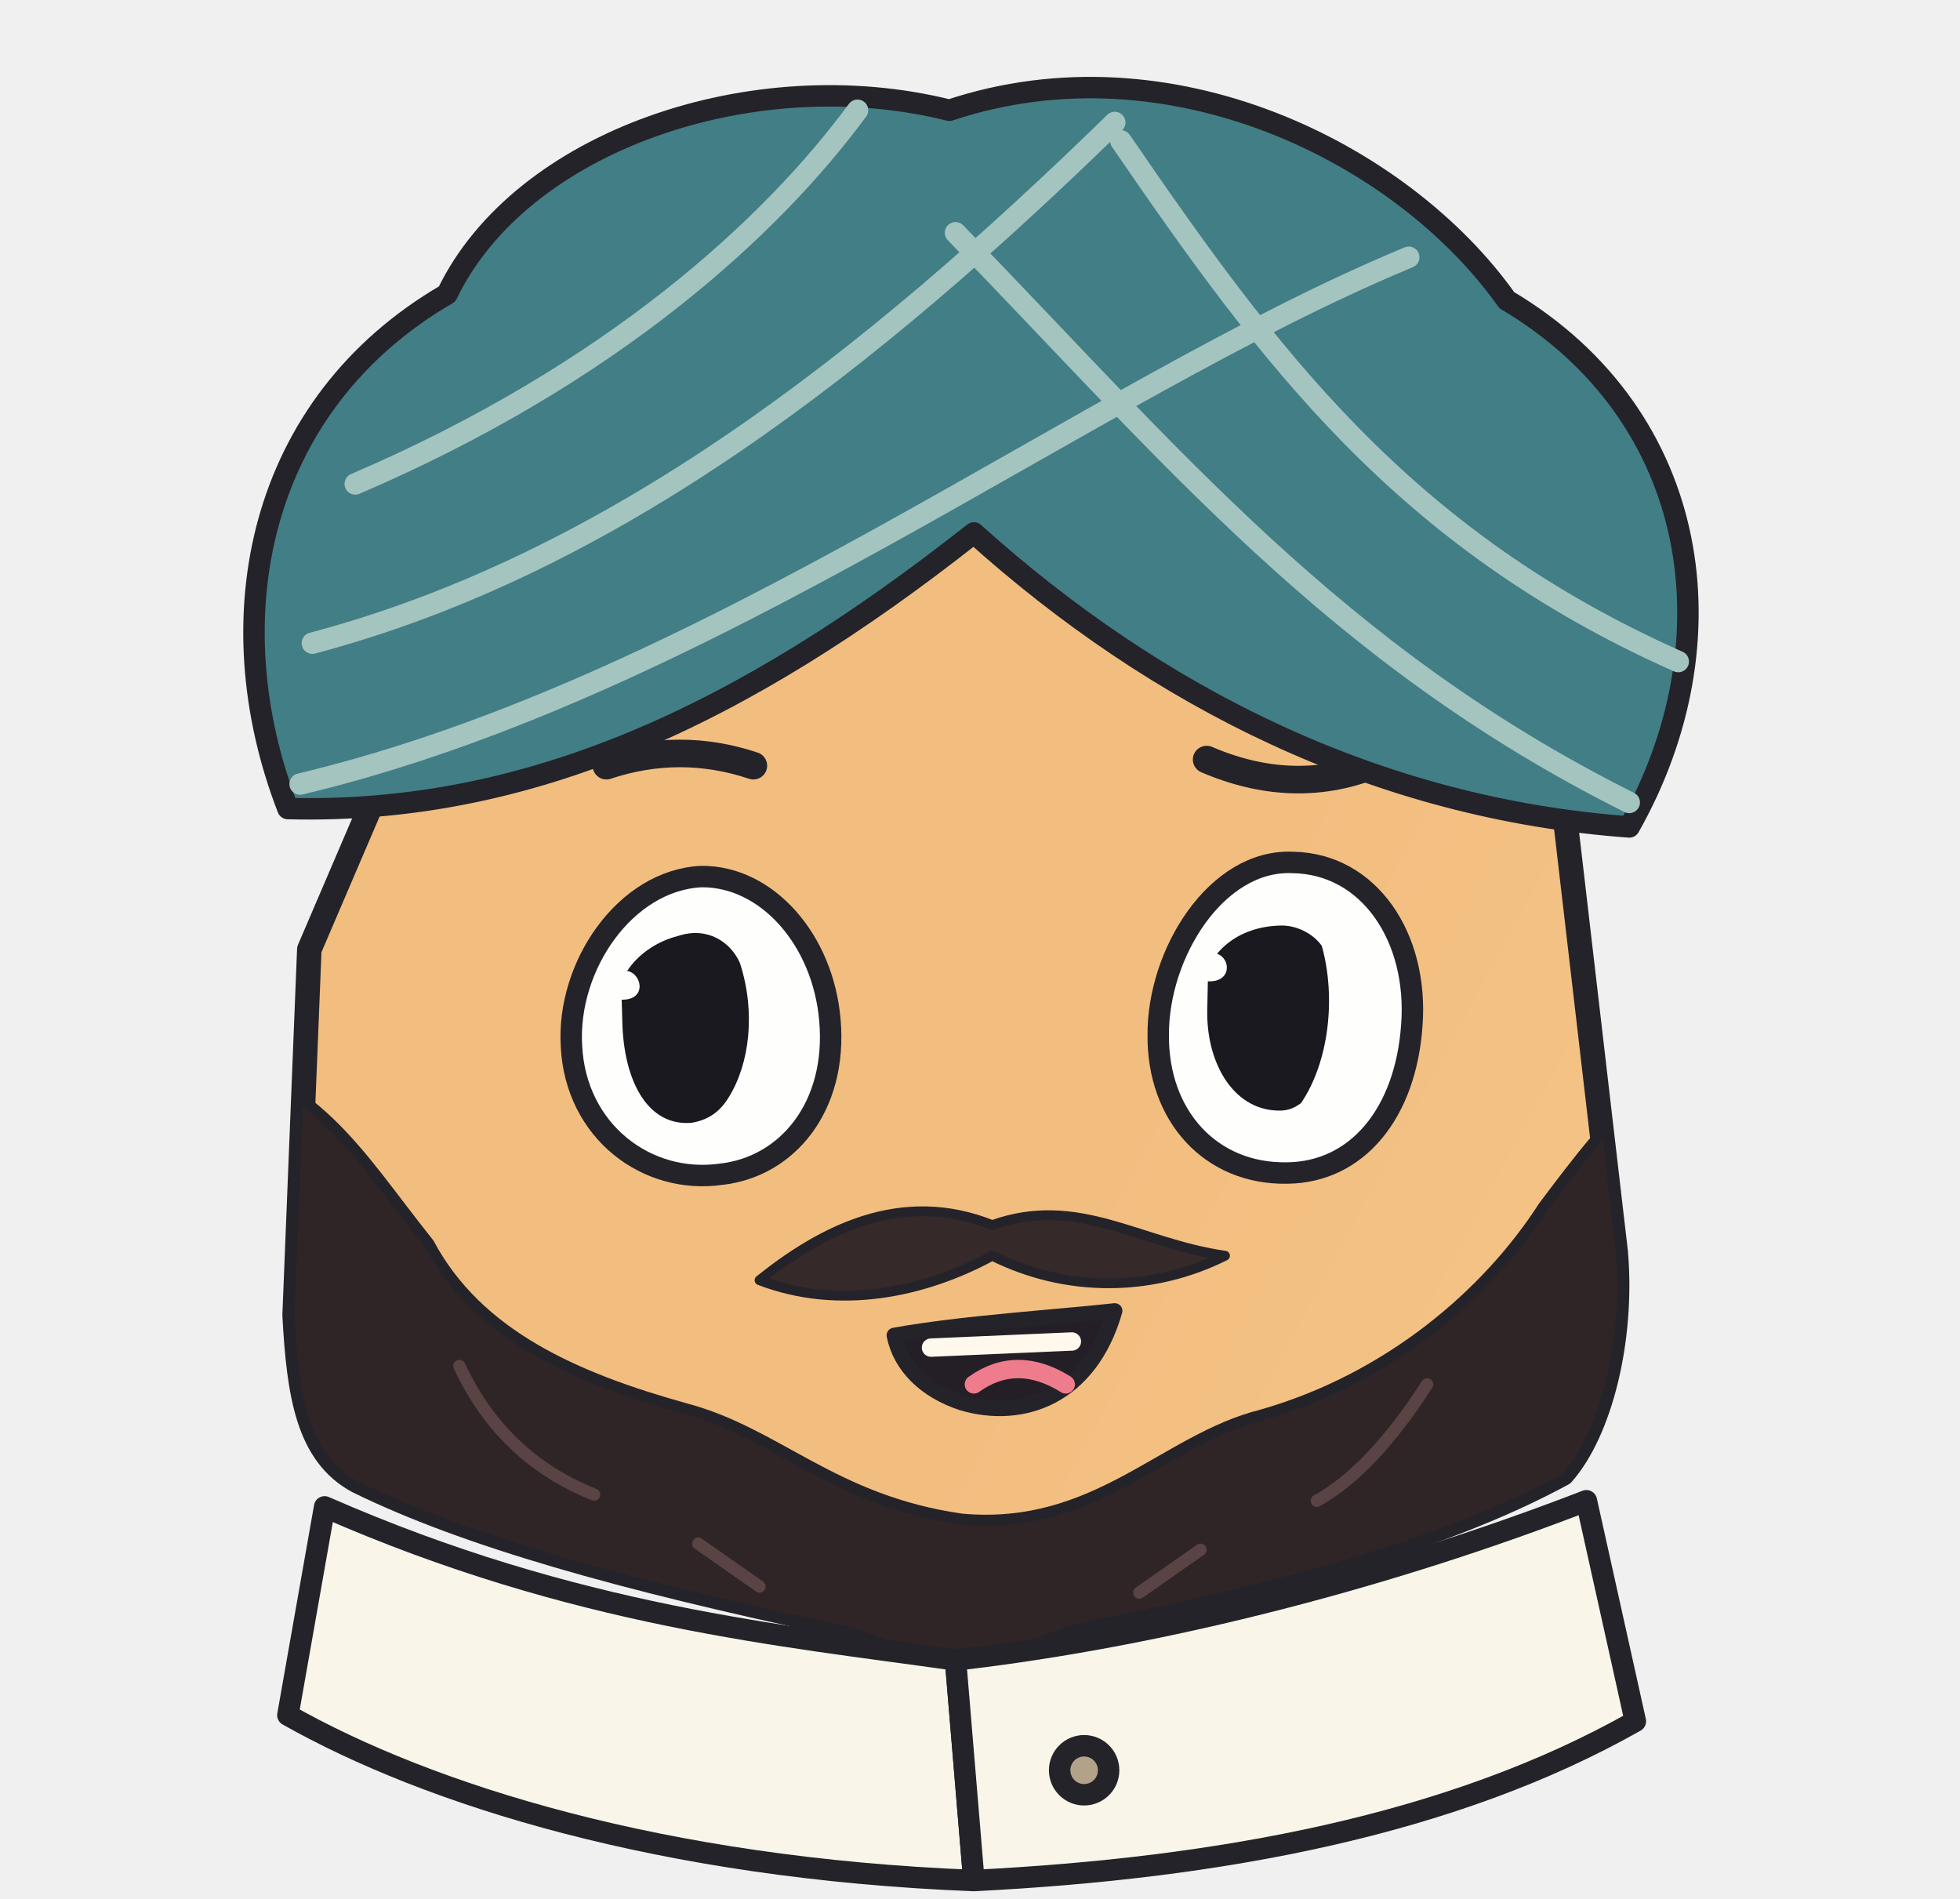
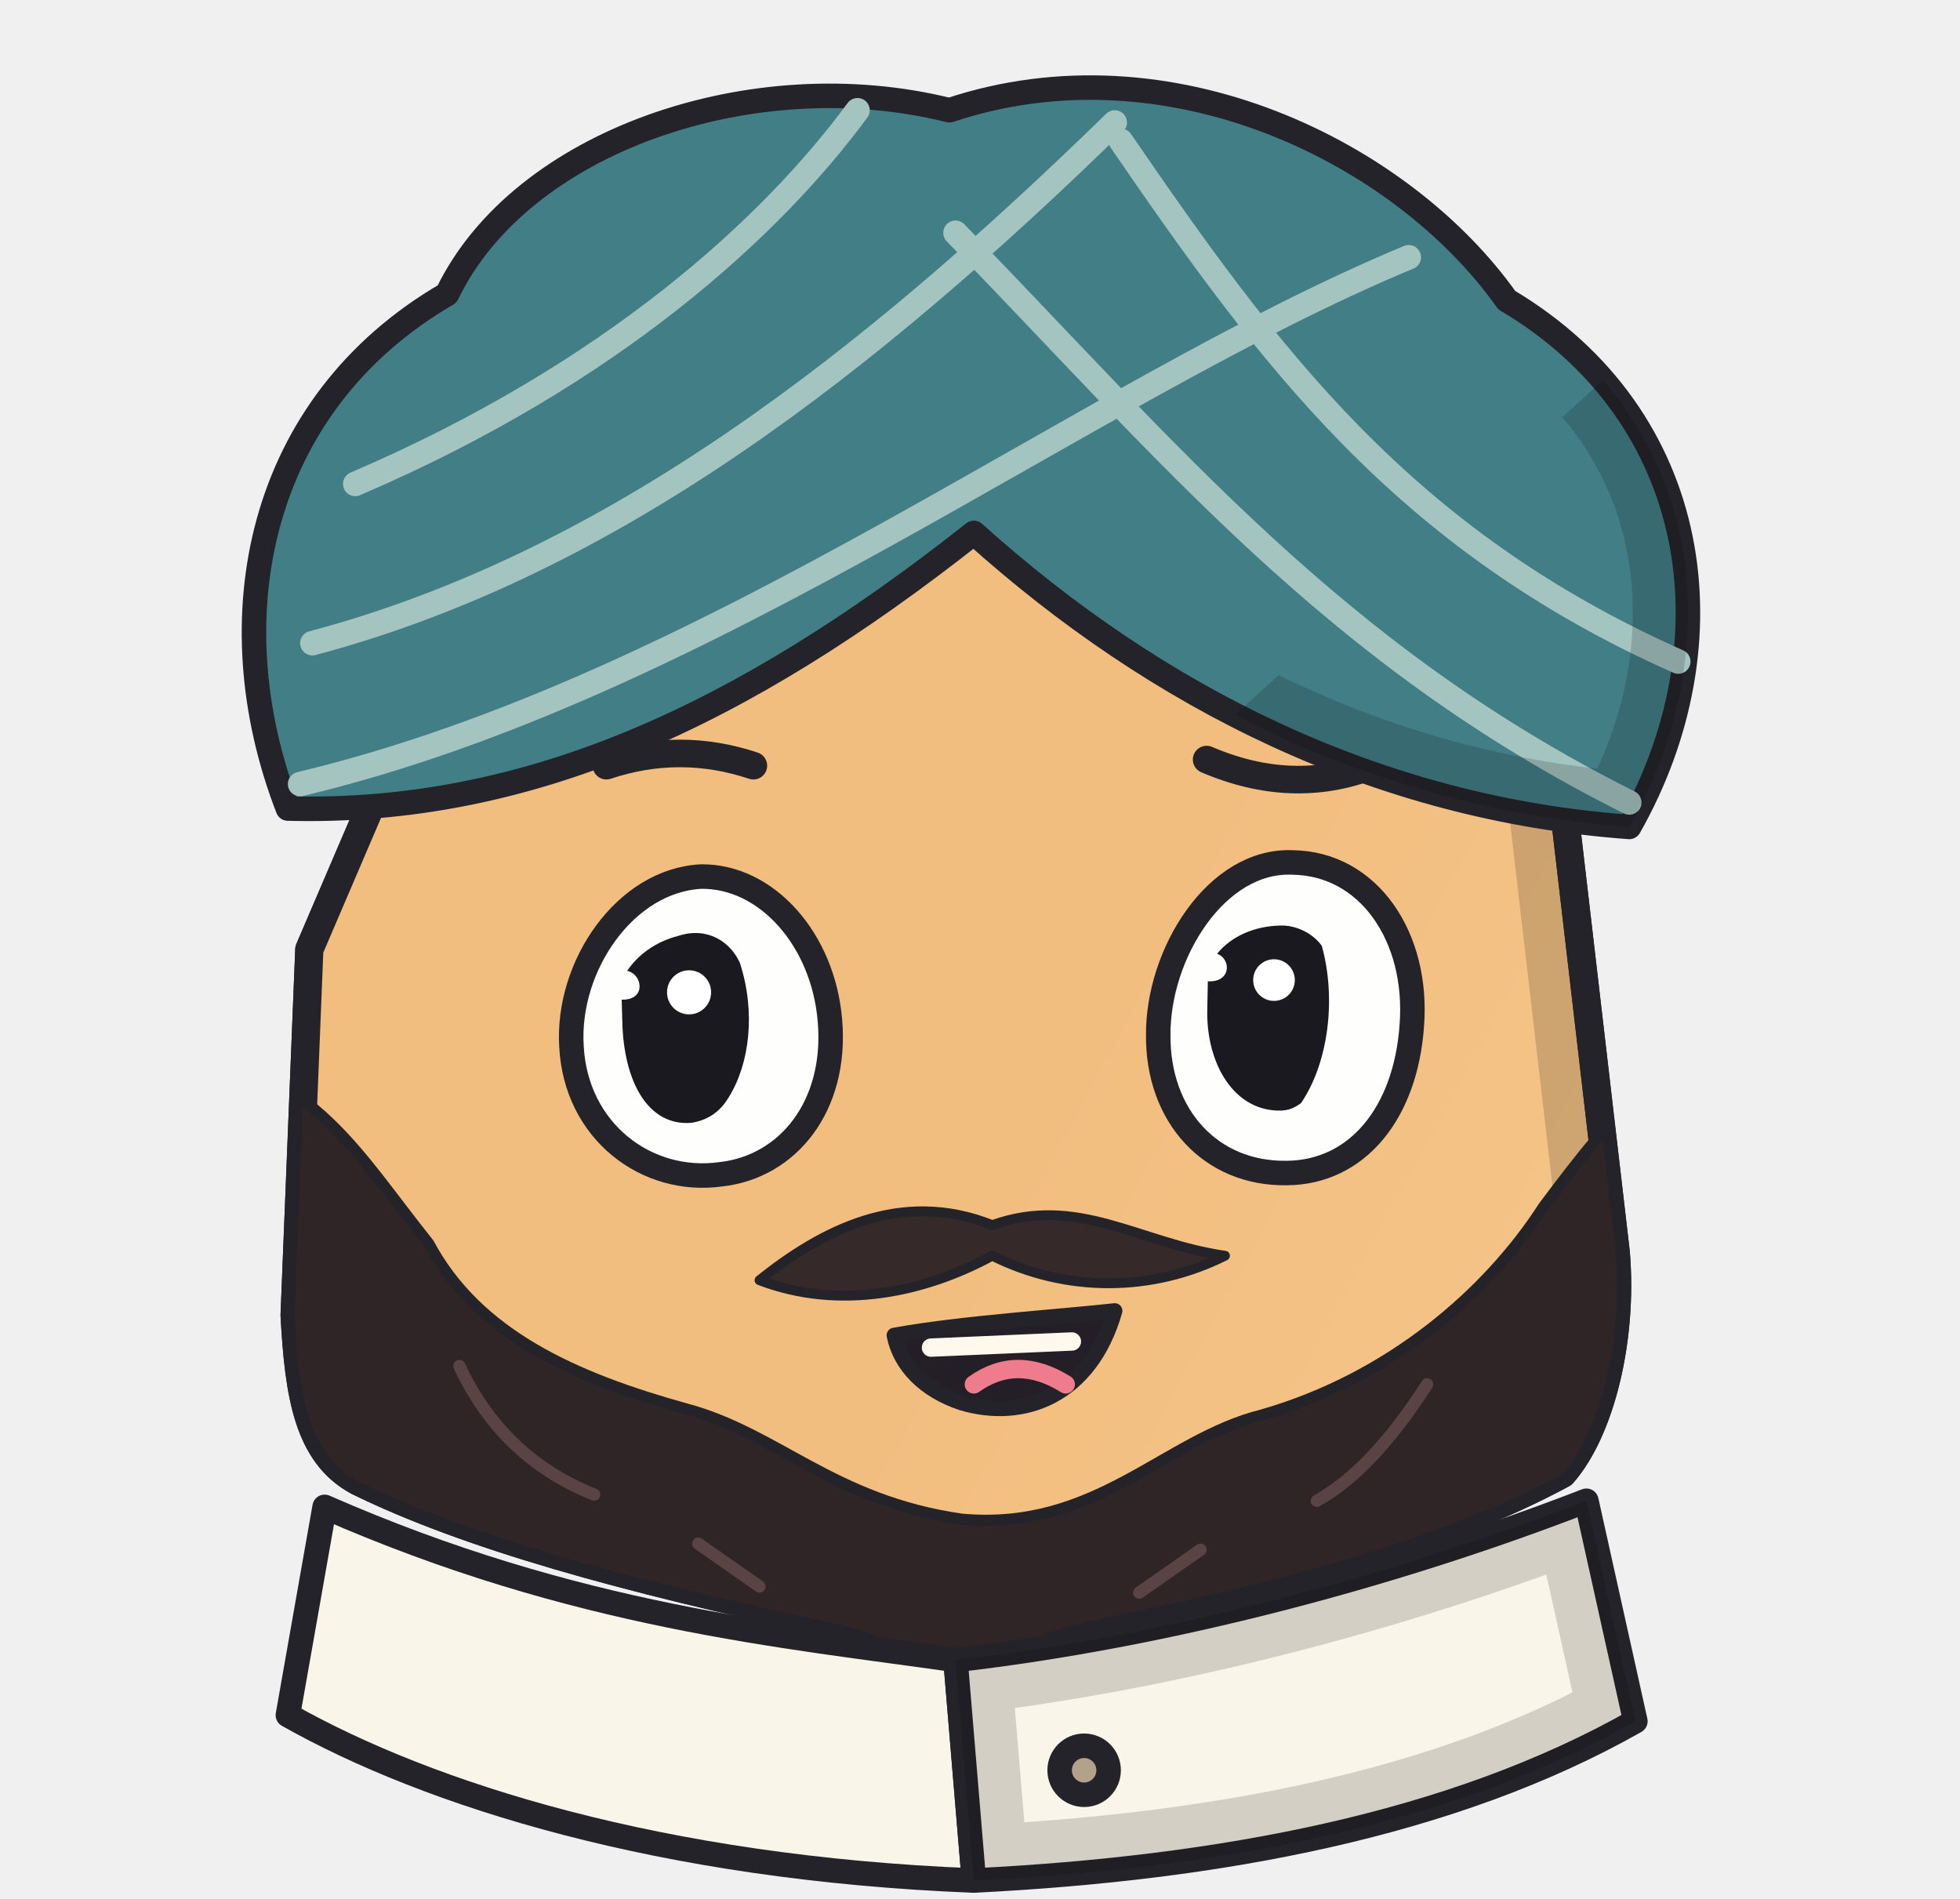
- <svg xmlns="http://www.w3.org/2000/svg" viewBox="0 0 320 310" fill="none" stroke="#242329" stroke-width="3.5" stroke-linecap="round" stroke-linejoin="round" role="img" aria-labelledby="word_swap-explaining-title word_swap-explaining-description">
+ <svg xmlns="http://www.w3.org/2000/svg" viewBox="0 0 320 310" fill="none" stroke="#242329" stroke-width="4" stroke-linecap="round" stroke-linejoin="round" role="img" aria-labelledby="word_swap-explaining-title word_swap-explaining-description">
  <defs>
    <linearGradient id="word_swap-explaining-skin" x1="84" y1="144" x2="251" y2="234" gradientUnits="userSpaceOnUse">
      <stop stop-color="#F1BE80" />
      <stop offset=".55" stop-color="#F2BE80" />
      <stop offset="1" stop-color="#F4C386" />
    </linearGradient>
    <linearGradient id="word_swap-explaining-hair" x1="151" y1="43" x2="158" y2="133" gradientUnits="userSpaceOnUse">
      <stop stop-color="#493225" />
      <stop offset=".5" stop-color="#533B2B" />
      <stop offset="1" stop-color="#33251E" />
    </linearGradient>
    <linearGradient id="word_swap-explaining-mint" x1="155" y1="20" x2="162" y2="216" gradientUnits="userSpaceOnUse">
      <stop stop-color="#B5F3D6" />
      <stop offset=".55" stop-color="#AEF0D2" />
      <stop offset="1" stop-color="#ABEDCF" />
    </linearGradient>
    <linearGradient id="word_swap-explaining-ear-cushion" x1="35" y1="147" x2="62" y2="200" gradientUnits="userSpaceOnUse">
      <stop stop-color="#309775" />
      <stop offset="1" stop-color="#349778" />
    </linearGradient>
    <linearGradient id="word_swap-explaining-collar-fabric" x1="99" y1="244" x2="112" y2="301" gradientUnits="userSpaceOnUse">
      <stop stop-color="#18344F" />
      <stop offset="1" stop-color="#1D3959" />
    </linearGradient>
    <clipPath id="word_swap-explaining-hair-boundary">
      <path d="M60.5 131.2C68.5 80.1 106.6 44 158.6 44.3C210.7 44.5 247.6 79.4 255.4 131.1C251.6 116.7 232 107 212.6 106.6C195.2 105.5 177.9 111 158.3 113.8C139 117 119.2 116.9 99.2 118.3C82 119.7 69.5 124.2 60.5 131.2Z" />
    </clipPath>
    <clipPath id="word_swap-explaining-head-clip">
      <path d="M61 130.5C63 83 104 44 159 44C212 44 252 82 255 129L263.8 204.5C265 218.8 261.2 233.7 255.1 240.6C235 251.5 207.9 258.5 179.9 264.2C167.5 266.7 164.8 269.8 160.3 275C158.7 277.4 156.1 277.2 154.1 275C150.9 271 147 267.3 135.3 264.8C101.9 257.7 76.3 250.6 58.4 241.8C50.3 237.4 48.8 227.7 48.1 214.7L50.5 155Z" />
    </clipPath>
    <clipPath id="word_swap-explaining-confident-eyes">
      <path d="M90 158L238 148L238 199L90 199Z" />
    </clipPath>
    <clipPath id="word_swap-explaining-soft-lids">
      <path d="M90 160Q114 149 139 157L139 199L90 199ZM185 157Q210 145 236 153L236 199L185 199Z" />
    </clipPath>
+     <clipPath id="word_swap-explaining-fin-half">
+       <path d="M330 0H420V420H0V300Z" />
+     </clipPath>
+     <clipPath id="word_swap-explaining-fin-collar-front">
+       <path d="M156 271C191 267 228 257 259 245L267 281C237 298 199 305 159 307Z" />
+     </clipPath>
+     <clipPath id="word_swap-explaining-fin-hat">
+       <path d="M47 132C35 101 42 66 73 48C85 23 123 10 155 18C191 6 229 25 246 49C278 68 283 105 266 135C225 132 189 114 159 87C121 117 86 133 47 132Z" />
+     </clipPath>
  </defs>
  <g id="word_swap-explaining-head">
-     <path d="M61 130.5C63 83 104 44 159 44C212 44 252 82 255 129L263.8 204.5C265 218.8 261.2 233.7 255.1 240.6C235 251.5 207.9 258.5 179.9 264.2C167.5 266.7 164.8 269.8 160.3 275C158.7 277.4 156.1 277.2 154.1 275C150.9 271 147 267.3 135.3 264.8C101.9 257.7 76.3 250.6 58.4 241.8C50.3 237.4 48.8 227.7 48.1 214.7L50.5 155Z" fill="url(#word_swap-explaining-skin)" stroke-width="4" />
+     <path d="M61 130.5C63 83 104 44 159 44C212 44 252 82 255 129L263.8 204.5C265 218.8 261.2 233.7 255.1 240.6C235 251.5 207.9 258.5 179.9 264.2C167.5 266.7 164.8 269.8 160.3 275C158.7 277.4 156.1 277.2 154.1 275C150.9 271 147 267.3 135.3 264.8C101.9 257.7 76.3 250.6 58.4 241.8C50.3 237.4 48.8 227.7 48.1 214.7L50.5 155Z" fill="url(#word_swap-explaining-skin)" stroke-width="4.6" />
  </g>
+   <g clip-path="url(#word_swap-explaining-head-clip)" stroke="none">
+     <path d="M61 130.5C63 83 104 44 159 44C212 44 252 82 255 129L263.8 204.5C265 218.8 261.2 233.7 255.1 240.6C235 251.5 207.9 258.5 179.9 264.2C167.5 266.7 164.8 269.8 160.3 275C158.7 277.4 156.1 277.2 154.1 275C150.9 271 147 267.3 135.3 264.8C101.9 257.7 76.3 250.6 58.4 241.8C50.3 237.4 48.8 227.7 48.1 214.7L50.5 155Z" fill="#000000" fill-opacity=".16" />
+     <path d="M61 130.5C63 83 104 44 159 44C212 44 252 82 255 129L263.8 204.5C265 218.8 261.2 233.7 255.1 240.6C235 251.5 207.9 258.5 179.9 264.2C167.5 266.7 164.8 269.8 160.3 275C158.7 277.4 156.1 277.2 154.1 275C150.9 271 147 267.3 135.3 264.8C101.9 257.7 76.3 250.6 58.4 241.8C50.3 237.4 48.8 227.7 48.1 214.7L50.5 155Z" transform="translate(-10 -8)" fill="url(#word_swap-explaining-skin)" />
+   </g>
+   <path d="M61 130.5C63 83 104 44 159 44C212 44 252 82 255 129L263.8 204.5C265 218.8 261.2 233.7 255.1 240.6C235 251.5 207.9 258.5 179.9 264.2C167.5 266.7 164.8 269.8 160.3 275C158.7 277.4 156.1 277.2 154.1 275C150.9 271 147 267.3 135.3 264.8C101.9 257.7 76.3 250.6 58.4 241.8C50.3 237.4 48.8 227.7 48.1 214.7L50.5 155Z" fill="none" stroke-width="4.6" />
  <g clip-path="url(#word_swap-explaining-head-clip)">
    <g id="word_swap-explaining-facial-hair">
      <path d="M30 171C52 176 58 188 70 203C78 218 94 225 112 230C127 234 136 245 157 248C179 250 190 235 206 231C227 225 243 211 252 197C264 181 272 171 290 170L290 296L28 296Z" fill="#302526" stroke-width="1.8" />
      <path d="M162 200C147 194 134 201 124 209C137 214 151 211 162 205C174 211 188 211 200 205C186 203 176 195 162 200Z" fill="#35292A" stroke-width="1.6" />
      <path d="M75 223Q82 238 97 244M114 252L124 259M233 226Q224 240 215 245M196 253L186 260" fill="none" stroke-width="2" stroke="#594345" />
    </g>
  </g>
  <g id="word_swap-explaining-collar">
-     <path d="M53 246C94 264 128 267 156 271L159 307C108 305 70 293 47 280Z" fill="#FAF5E9" stroke-width="3.5" />
-     <path d="M156 271C191 267 228 257 259 245L267 281C237 298 199 305 159 307Z" fill="#FAF5E9" stroke-width="3.5" />
+     <path d="M53 246C94 264 128 267 156 271L159 307C108 305 70 293 47 280Z" fill="#FAF5E9" stroke-width="4" />
+     <path d="M156 271C191 267 228 257 259 245L267 281C237 298 199 305 159 307Z" fill="#FAF5E9" stroke-width="4" />
    <circle cx="177" cy="289" r="4" fill="#B1A289" />
+   </g>
+   <g clip-path="url(#word_swap-explaining-fin-collar-front)">
+     <g clip-path="url(#word_swap-explaining-fin-half)">
+       <path d="M156 271C191 267 228 257 259 245L267 281C237 298 199 305 159 307Z" fill="none" stroke="#000000" stroke-opacity=".16" stroke-width="18" />
+     </g>
  </g>
  <g id="word_swap-explaining-expression-explaining">
    <g id="word_swap-explaining-eyebrows">
      <path d="M99 125Q111 121 123 125" fill="none" stroke-width="4.5" />
      <path d="M197 124Q211 130 224 125" fill="none" stroke-width="4.5" />
    </g>
    <g id="word_swap-explaining-eyes">
-       <path id="word_swap-explaining-eye-white-left" d="M114.5 143.1C125.2 143 134.4 153.4 135.5 166.6C136.7 180.6 128.6 190.5 117.7 191.7C105.6 193.4 94 184.7 93.3 170.8C92.5 157.7 102.1 143.7 114.5 143.1Z" fill="#FEFEFD" stroke-width="3.5" />
+       <path id="word_swap-explaining-eye-white-left" d="M114.5 143.1C125.2 143 134.4 153.4 135.5 166.6C136.7 180.6 128.6 190.5 117.7 191.7C105.6 193.4 94 184.7 93.3 170.8C92.5 157.7 102.1 143.7 114.5 143.1Z" fill="#FEFEFD" stroke-width="4" />
      <g transform="translate(-13 -1)">
        <path d="M123.7 153.8C128.5 152.2 132.3 154.8 133.8 158.2C136.4 166.2 135.4 174.6 132 180.1C130.8 182.1 129 183.8 125.9 184.3C118.7 184.9 114.8 177.4 114.6 167.7L114.5 164.2C118.6 164.3 117.9 160 115.4 159.5C117.1 156.9 120.1 154.7 123.7 153.8Z" fill="#19191F" stroke="none" />
+         <circle cx="125.5" cy="163" r="3.6" fill="#FFFFFF" stroke="none" />
      </g>
-       <path id="word_swap-explaining-eye-white-right" d="M211.1 140.8C223.5 141 231.6 153 230.5 167.4C229.5 181.7 221.6 191.4 210.1 191.5C197.6 191.7 189 182.1 189.1 169C189 155.7 198.6 140.2 211.1 140.8Z" fill="#FEFEFD" stroke-width="3.5" />
+       <path id="word_swap-explaining-eye-white-right" d="M211.1 140.8C223.5 141 231.6 153 230.5 167.4C229.5 181.7 221.6 191.4 210.1 191.5C197.6 191.7 189 182.1 189.1 169C189 155.7 198.6 140.2 211.1 140.8Z" fill="#FEFEFD" stroke-width="4" />
      <g transform="translate(-13 -1)">
        <path d="M222 152.1C224.4 152 227.2 153.2 228.8 155.4C231.2 164 229.9 174.5 225.4 181.1C224.9 181.4 224 182.2 222.3 182.3C214.6 182.6 210 174.8 210.1 166.1L210.2 161.2C214.1 161.4 214 157.5 211.7 156.7C214.1 153.8 217.8 152.2 222 152.1Z" fill="#19191F" stroke="none" />
+         <circle cx="221" cy="161" r="3.4" fill="#FFFFFF" stroke="none" />
      </g>
    </g>
    <path d="M146 218C157 216 173 215 182 214C178 228 167 232 157 229C151 227 147 223 146 218Z" fill="#241F27" stroke-width="2.5" />
    <path d="M152 220L175 219" fill="none" stroke-width="3" stroke="#FFF8ED" />
    <path d="M159 226Q166 221 174 226" fill="none" stroke-width="3" stroke="#EF7C8D" />
  </g>
  <g id="word_swap-explaining-headgear">
-     <path d="M47 132C35 101 42 66 73 48C85 23 123 10 155 18C191 6 229 25 246 49C278 68 283 105 266 135C225 132 189 114 159 87C121 117 86 133 47 132Z" fill="#427E86" stroke-width="3.5" />
-     <path d="M49 128C116 112 177 64 230 42M51 105C100 92 142 59 182 20M58 79C100 61 126 37 140 18M266 131C218 107 191 74 156 38M274 108C229 88 207 58 183 23" fill="none" stroke-width="3.5" stroke="#A4C4BF" />
+     <path d="M47 132C35 101 42 66 73 48C85 23 123 10 155 18C191 6 229 25 246 49C278 68 283 105 266 135C225 132 189 114 159 87C121 117 86 133 47 132Z" fill="#427E86" stroke-width="4" />
+     <path d="M49 128C116 112 177 64 230 42M51 105C100 92 142 59 182 20M58 79C100 61 126 37 140 18M266 131C218 107 191 74 156 38M274 108C229 88 207 58 183 23" fill="none" stroke-width="4" stroke="#A4C4BF" />
+   </g>
+   <g clip-path="url(#word_swap-explaining-fin-hat)">
+     <g clip-path="url(#word_swap-explaining-fin-half)">
+       <path d="M47 132C35 101 42 66 73 48C85 23 123 10 155 18C191 6 229 25 246 49C278 68 283 105 266 135C225 132 189 114 159 87C121 117 86 133 47 132Z" fill="none" stroke="#000000" stroke-opacity=".16" stroke-width="18" />
+     </g>
  </g>
</svg>
